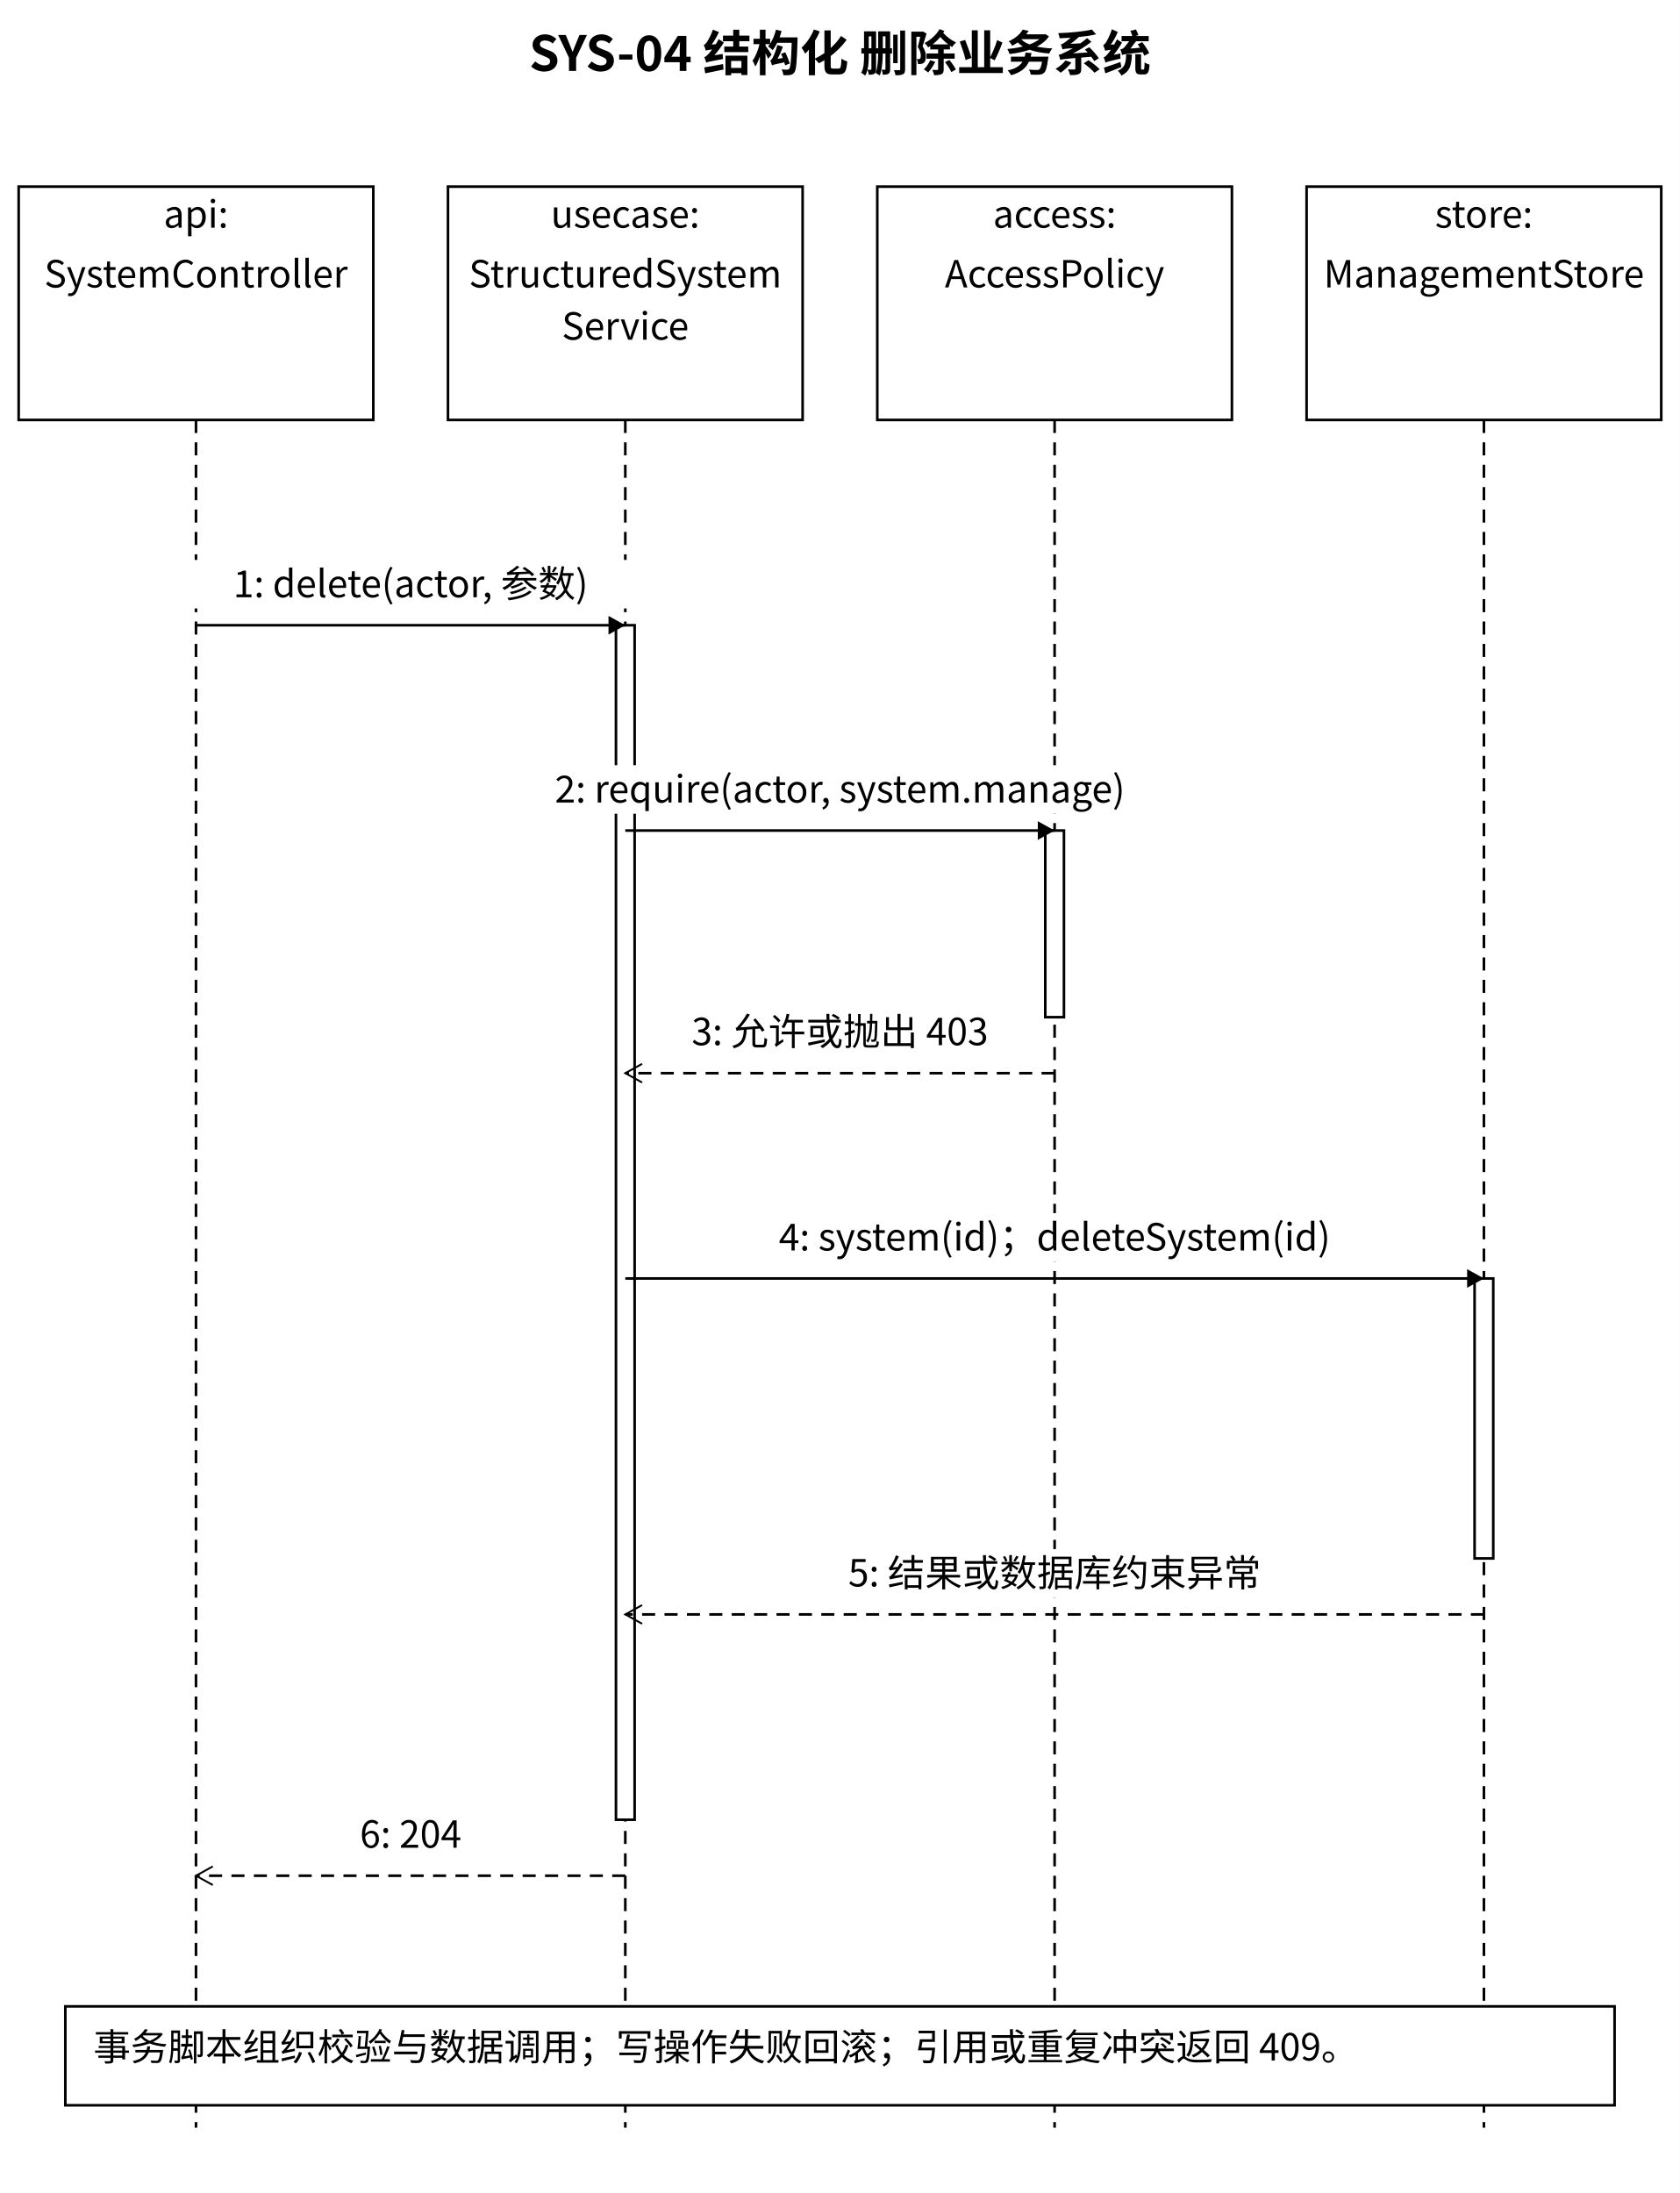
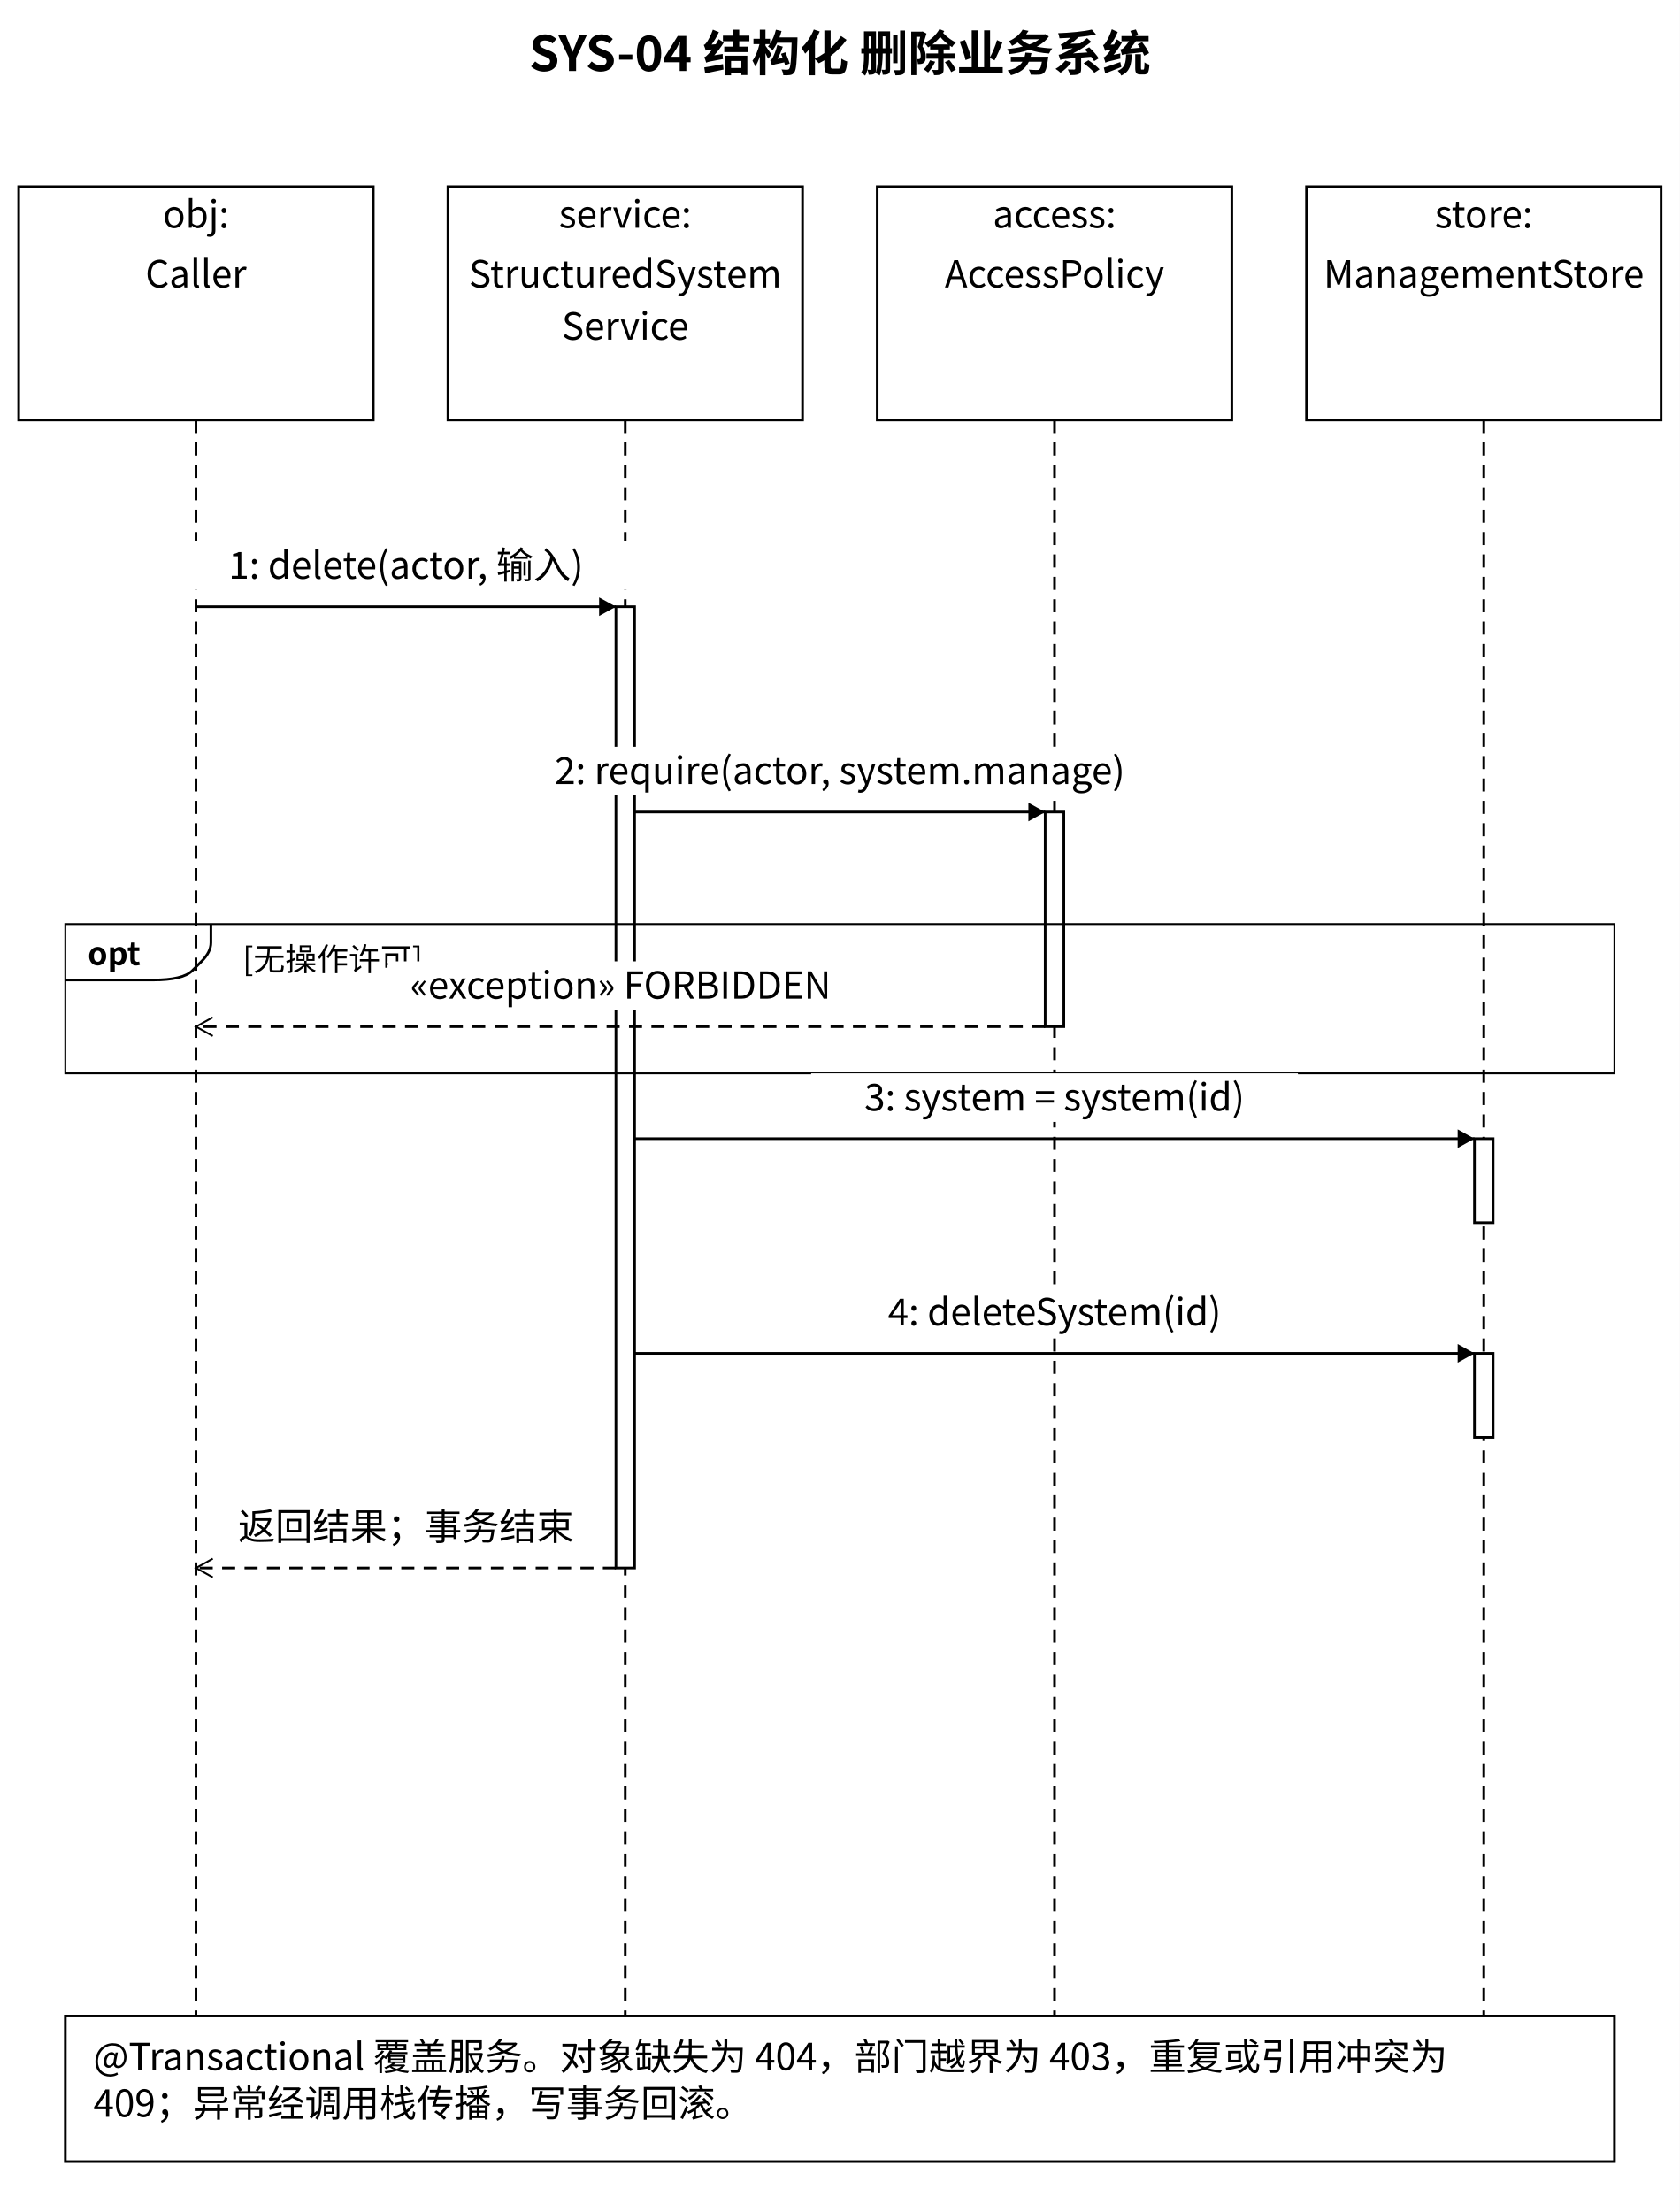
- <svg xmlns="http://www.w3.org/2000/svg" width="900" height="1175" viewBox="0 0 900 1175">
+ <svg xmlns="http://www.w3.org/2000/svg" width="900" height="1185" viewBox="0 0 900 1185">
  <style>text{font-family:'PingFang SC','Microsoft YaHei','Noto Sans CJK SC',system-ui,sans-serif;fill:black}</style>
  <defs>
    <marker id="open" markerWidth="12" markerHeight="12" refX="10" refY="6" orient="auto" markerUnits="userSpaceOnUse">
      <path d="M1,1 L10,6 L1,11" fill="none" stroke="black" />
    </marker>
    <marker id="filled" markerWidth="12" markerHeight="12" refX="10" refY="6" orient="auto" markerUnits="userSpaceOnUse">
      <path d="M1,1 L10,6 L1,11 Z" fill="black" />
    </marker>
    <marker id="triangle" markerWidth="16" markerHeight="16" refX="14" refY="8" orient="auto" markerUnits="userSpaceOnUse">
      <path d="M1,1 L14,8 L1,15 Z" fill="white" stroke="black" />
    </marker>
  </defs>
  <rect width="100%" height="100%" fill="white" />
  <text x="450.0" y="38" font-size="26" text-anchor="middle" font-weight="600">SYS-04 结构化 删除业务系统</text>
  <rect x="10" y="100" width="190" height="125" rx="0" fill="white" stroke="black" stroke-width="1.4" />
-   <text x="105" y="122" font-size="20" text-anchor="middle" font-weight="400">api:</text>
-   <text x="105" y="154" font-size="20" text-anchor="middle" font-weight="400">SystemController</text>
-   <path d="M 105,225 L 105,1140" fill="none" stroke="black" stroke-width="1.4" stroke-dasharray="7 5" />
+   <text x="105" y="122" font-size="20" text-anchor="middle" font-weight="400">obj:</text>
+   <text x="105" y="154" font-size="20" text-anchor="middle" font-weight="400">Caller</text>
+   <path d="M 105,225 L 105,1150" fill="none" stroke="black" stroke-width="1.4" stroke-dasharray="7 5" />
  <rect x="240" y="100" width="190" height="125" rx="0" fill="white" stroke="black" stroke-width="1.4" />
-   <text x="335" y="122" font-size="20" text-anchor="middle" font-weight="400">usecase:</text>
+   <text x="335" y="122" font-size="20" text-anchor="middle" font-weight="400">service:</text>
  <text x="335" y="154" font-size="20" text-anchor="middle" font-weight="400">StructuredSystem</text>
  <text x="335" y="182" font-size="20" text-anchor="middle" font-weight="400">Service</text>
-   <path d="M 335,225 L 335,1140" fill="none" stroke="black" stroke-width="1.4" stroke-dasharray="7 5" />
+   <path d="M 335,225 L 335,1150" fill="none" stroke="black" stroke-width="1.4" stroke-dasharray="7 5" />
  <rect x="470" y="100" width="190" height="125" rx="0" fill="white" stroke="black" stroke-width="1.4" />
  <text x="565" y="122" font-size="20" text-anchor="middle" font-weight="400">access:</text>
  <text x="565" y="154" font-size="20" text-anchor="middle" font-weight="400">AccessPolicy</text>
-   <path d="M 565,225 L 565,1140" fill="none" stroke="black" stroke-width="1.4" stroke-dasharray="7 5" />
+   <path d="M 565,225 L 565,1150" fill="none" stroke="black" stroke-width="1.4" stroke-dasharray="7 5" />
  <rect x="700" y="100" width="190" height="125" rx="0" fill="white" stroke="black" stroke-width="1.4" />
  <text x="795" y="122" font-size="20" text-anchor="middle" font-weight="400">store:</text>
  <text x="795" y="154" font-size="20" text-anchor="middle" font-weight="400">ManagementStore</text>
-   <path d="M 795,225 L 795,1140" fill="none" stroke="black" stroke-width="1.4" stroke-dasharray="7 5" />
-   <rect x="330" y="335" width="10" height="640" rx="0" fill="white" stroke="black" stroke-width="1.4" />
-   <path d="M 105,335 L 335,335" fill="none" stroke="black" stroke-width="1.4" marker-end="url(#filled)" />
-   <rect x="92.4" y="300" width="255.2" height="26" fill="white" />
-   <text x="220.0" y="320" font-size="20" text-anchor="middle" font-weight="400">1: delete(actor, 参数)</text>
-   <rect x="560" y="445" width="10" height="100" rx="0" fill="white" stroke="black" stroke-width="1.4" />
-   <path d="M 335,445 L 565,445" fill="none" stroke="black" stroke-width="1.4" marker-end="url(#filled)" />
-   <rect x="262.6" y="410" width="374.8" height="26" fill="white" />
-   <text x="450.0" y="430" font-size="20" text-anchor="middle" font-weight="400">2: require(actor, system.manage)</text>
-   <path d="M 565,575 L 335,575" fill="none" stroke="black" stroke-width="1.4" stroke-dasharray="7 5" marker-end="url(#open)" />
-   <rect x="355.1" y="540" width="189.8" height="26" fill="white" />
-   <text x="450.0" y="560" font-size="20" text-anchor="middle" font-weight="400">3: 允许或抛出 403</text>
-   <rect x="790" y="685" width="10" height="150" rx="0" fill="white" stroke="black" stroke-width="1.4" />
-   <path d="M 335,685 L 795,685" fill="none" stroke="black" stroke-width="1.4" marker-end="url(#filled)" />
-   <rect x="384.7" y="650" width="360.6" height="26" fill="white" />
-   <text x="565.0" y="670" font-size="20" text-anchor="middle" font-weight="400">4: system(id)；deleteSystem(id)</text>
-   <path d="M 795,865 L 335,865" fill="none" stroke="black" stroke-width="1.4" stroke-dasharray="7 5" marker-end="url(#open)" />
-   <rect x="442.9" y="830" width="244.2" height="26" fill="white" />
-   <text x="565.0" y="850" font-size="20" text-anchor="middle" font-weight="400">5: 结果或数据库约束异常</text>
-   <path d="M 335,1005 L 105,1005" fill="none" stroke="black" stroke-width="1.4" stroke-dasharray="7 5" marker-end="url(#open)" />
-   <rect x="180.8" y="970" width="78.4" height="26" fill="white" />
-   <text x="220.0" y="990" font-size="20" text-anchor="middle" font-weight="400">6: 204</text>
-   <rect x="35" y="1075" width="830" height="53" rx="0" fill="white" stroke="black" stroke-width="1.4" />
-   <text x="50" y="1104" font-size="20" text-anchor="start" font-weight="400">事务脚本组织校验与数据调用；写操作失败回滚；引用或重复冲突返回 409。</text>
+   <path d="M 795,225 L 795,1150" fill="none" stroke="black" stroke-width="1.4" stroke-dasharray="7 5" />
+   <rect x="330" y="325" width="10" height="515" rx="0" fill="white" stroke="black" stroke-width="1.4" />
+   <path d="M 105,325 L 330,325" fill="none" stroke="black" stroke-width="1.4" marker-end="url(#filled)" />
+   <rect x="89.9" y="290" width="255.2" height="26" fill="white" />
+   <text x="217.5" y="310" font-size="20" text-anchor="middle" font-weight="400">1: delete(actor, 输入)</text>
+   <rect x="560" y="435" width="10" height="115" rx="0" fill="white" stroke="black" stroke-width="1.4" />
+   <path d="M 340,435 L 560,435" fill="none" stroke="black" stroke-width="1.4" marker-end="url(#filled)" />
+   <rect x="262.6" y="400" width="374.8" height="26" fill="white" />
+   <text x="450.0" y="420" font-size="20" text-anchor="middle" font-weight="400">2: require(actor, system.manage)</text>
+   <rect x="35" y="495" width="830" height="80" fill="none" stroke="black" />
+   <path d="M 35,525 L 82.0,525.0 Q 98,525 103.0,520.0 L 108.0,515.0 Q 113,510 113.0,505.0 L 113,495" fill="none" stroke="black" stroke-width="1.4" />
+   <text x="47" y="517" font-size="17" text-anchor="start" font-weight="600">opt</text>
+   <rect x="125" y="503" width="114.38" height="23" fill="white" />
+   <text x="130" y="520" font-size="17" text-anchor="start" font-weight="400">[无操作许可]</text>
+   <path d="M 560,550 L 105,550" fill="none" stroke="black" stroke-width="1.4" stroke-dasharray="7 5" marker-end="url(#open)" />
+   <rect x="207.8" y="515" width="249.4" height="26" fill="white" />
+   <text x="332.5" y="535" font-size="20" text-anchor="middle" font-weight="400">«exception» FORBIDDEN</text>
+   <rect x="790" y="610" width="10" height="45" rx="0" fill="white" stroke="black" stroke-width="1.4" />
+   <path d="M 340,610 L 790,610" fill="none" stroke="black" stroke-width="1.4" marker-end="url(#filled)" />
+   <rect x="434.6" y="575" width="260.8" height="26" fill="white" />
+   <text x="565.0" y="595" font-size="20" text-anchor="middle" font-weight="400">3: system = system(id)</text>
+   <rect x="790" y="725" width="10" height="45" rx="0" fill="white" stroke="black" stroke-width="1.4" />
+   <path d="M 340,725 L 790,725" fill="none" stroke="black" stroke-width="1.4" marker-end="url(#filled)" />
+   <rect x="451.7" y="690" width="226.6" height="26" fill="white" />
+   <text x="565.0" y="710" font-size="20" text-anchor="middle" font-weight="400">4: deleteSystem(id)</text>
+   <path d="M 330,840 L 105,840" fill="none" stroke="black" stroke-width="1.4" stroke-dasharray="7 5" marker-end="url(#open)" />
+   <rect x="122.5" y="805" width="190" height="26" fill="white" />
+   <text x="217.5" y="825" font-size="20" text-anchor="middle" font-weight="400">返回结果；事务结束</text>
+   <rect x="35" y="1080" width="830" height="78" rx="0" fill="white" stroke="black" stroke-width="1.4" />
+   <text x="50" y="1109" font-size="20" text-anchor="start" font-weight="400">@Transactional 覆盖服务。对象缺失为 404，部门越界为 403，重复或引用冲突为</text>
+   <text x="50" y="1134" font-size="20" text-anchor="start" font-weight="400">409；异常经调用栈传播，写事务回滚。</text>
</svg>
